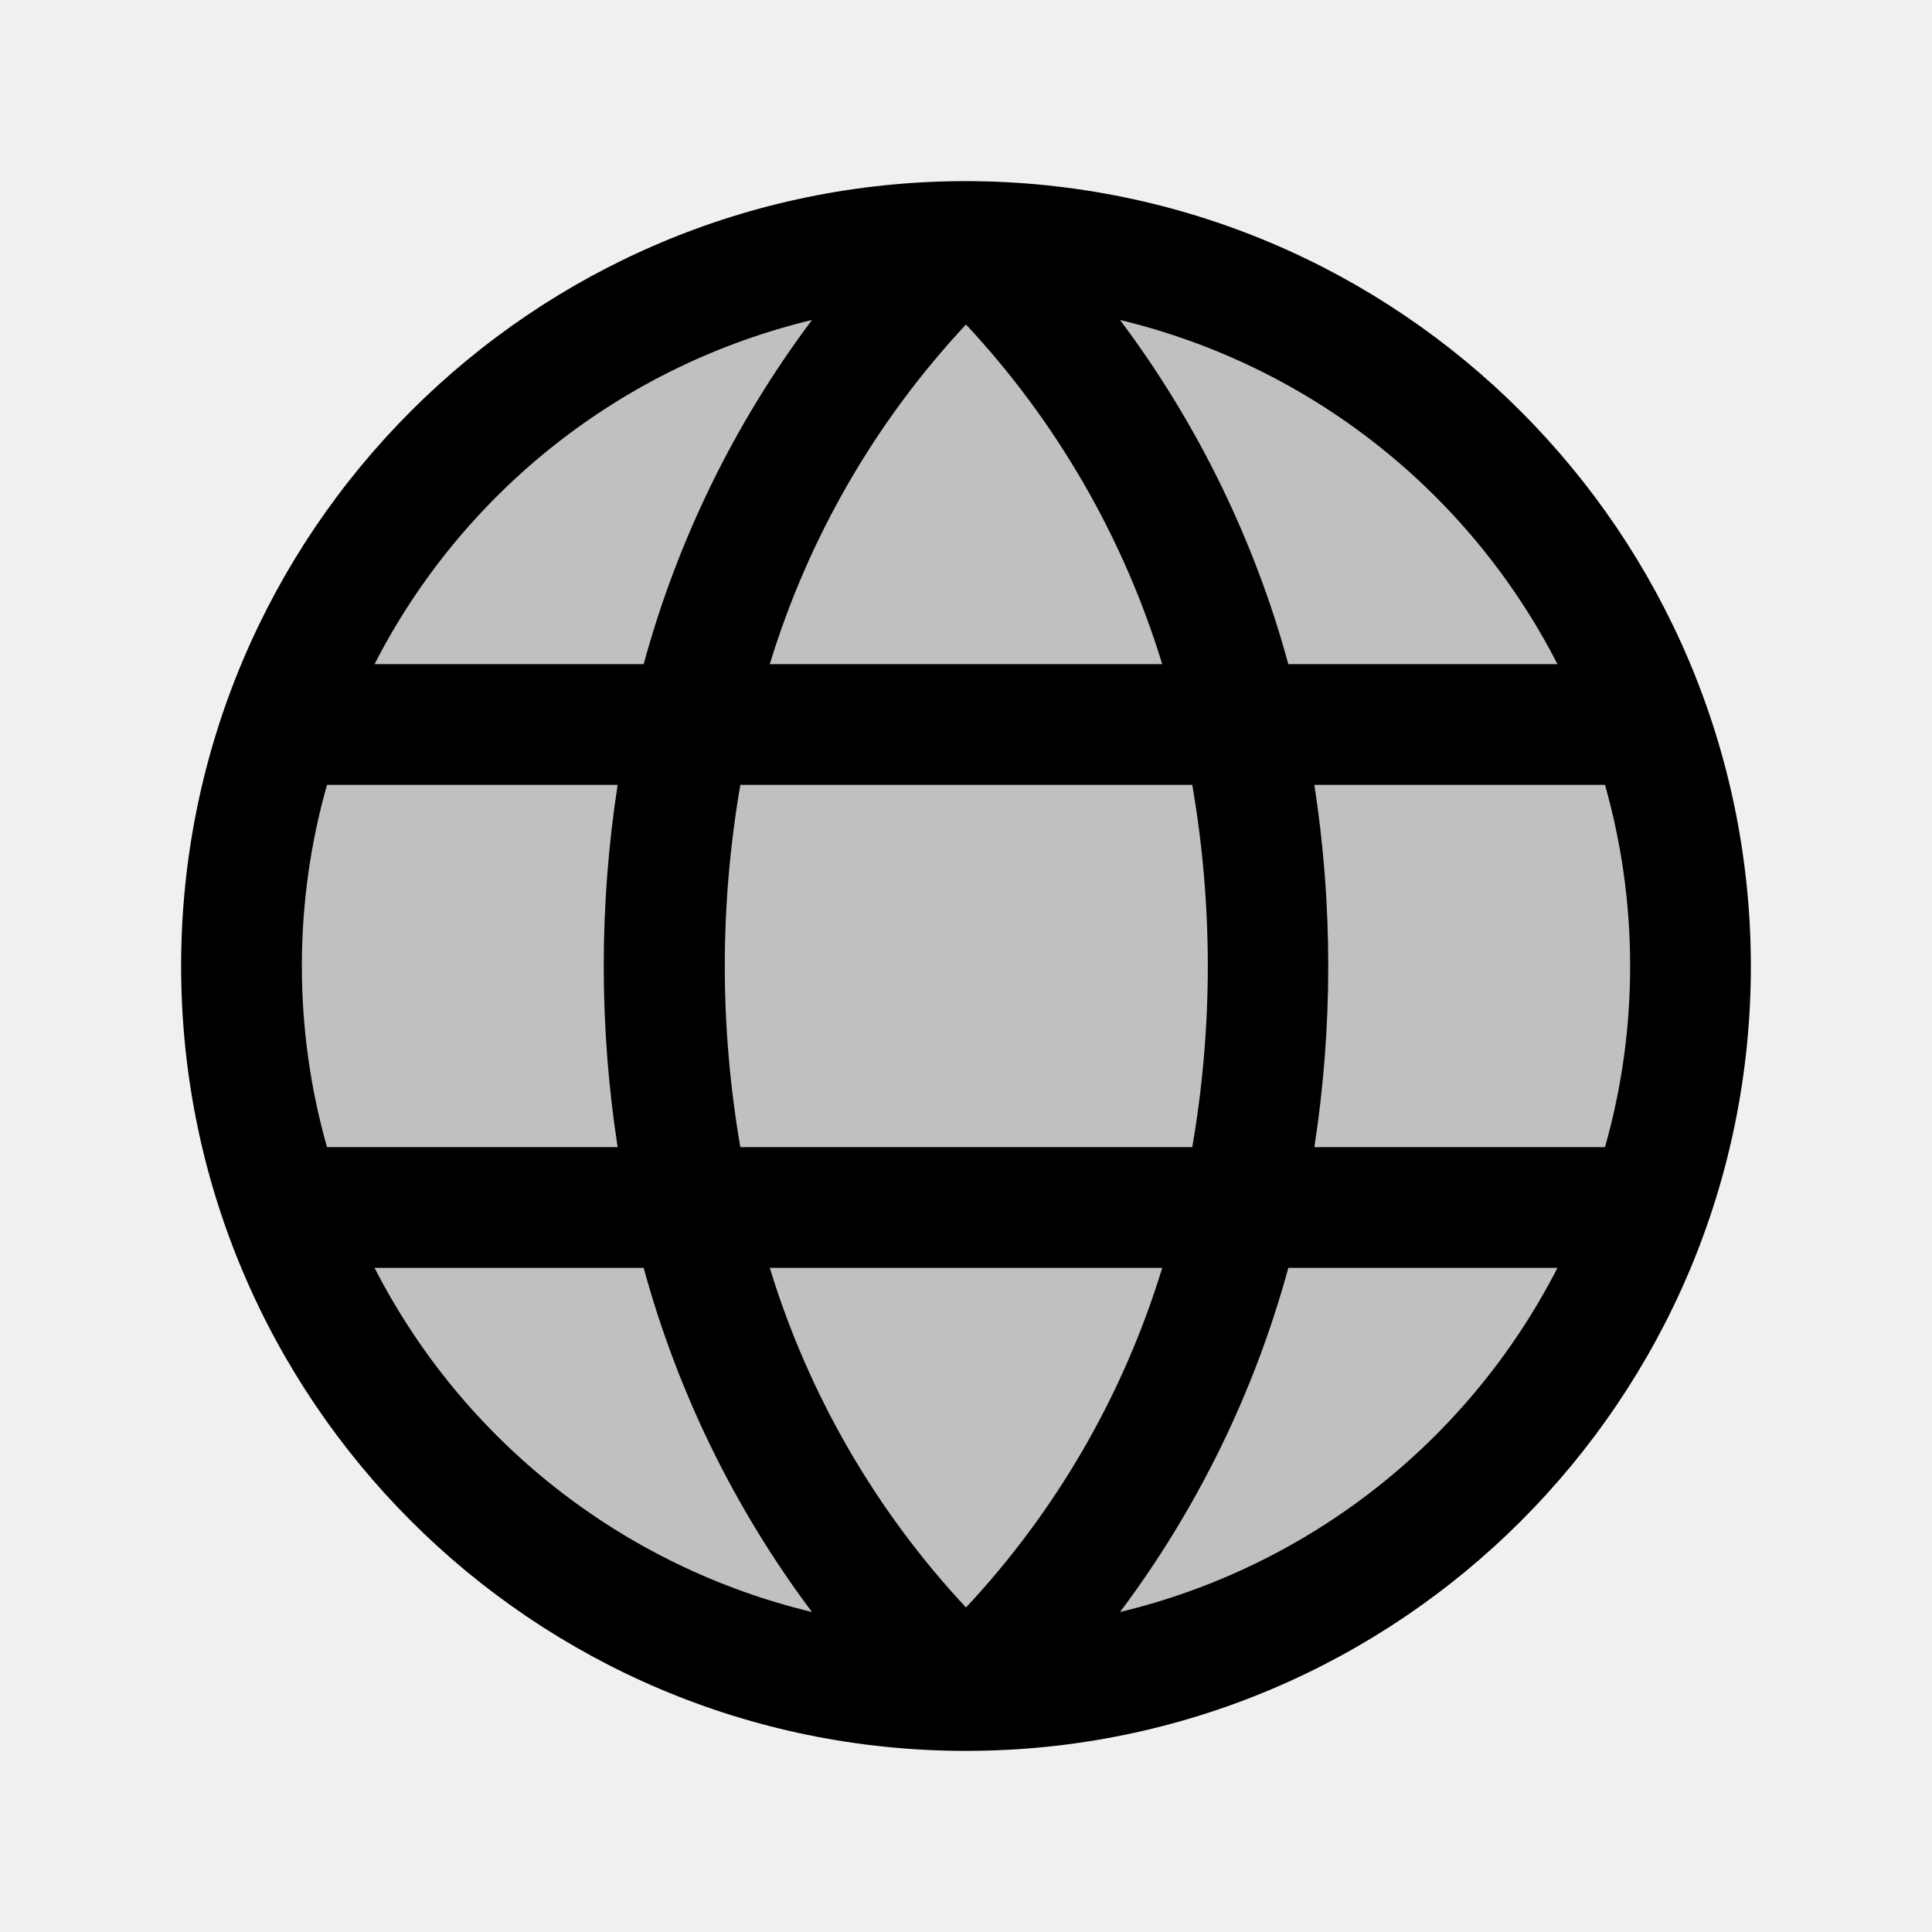
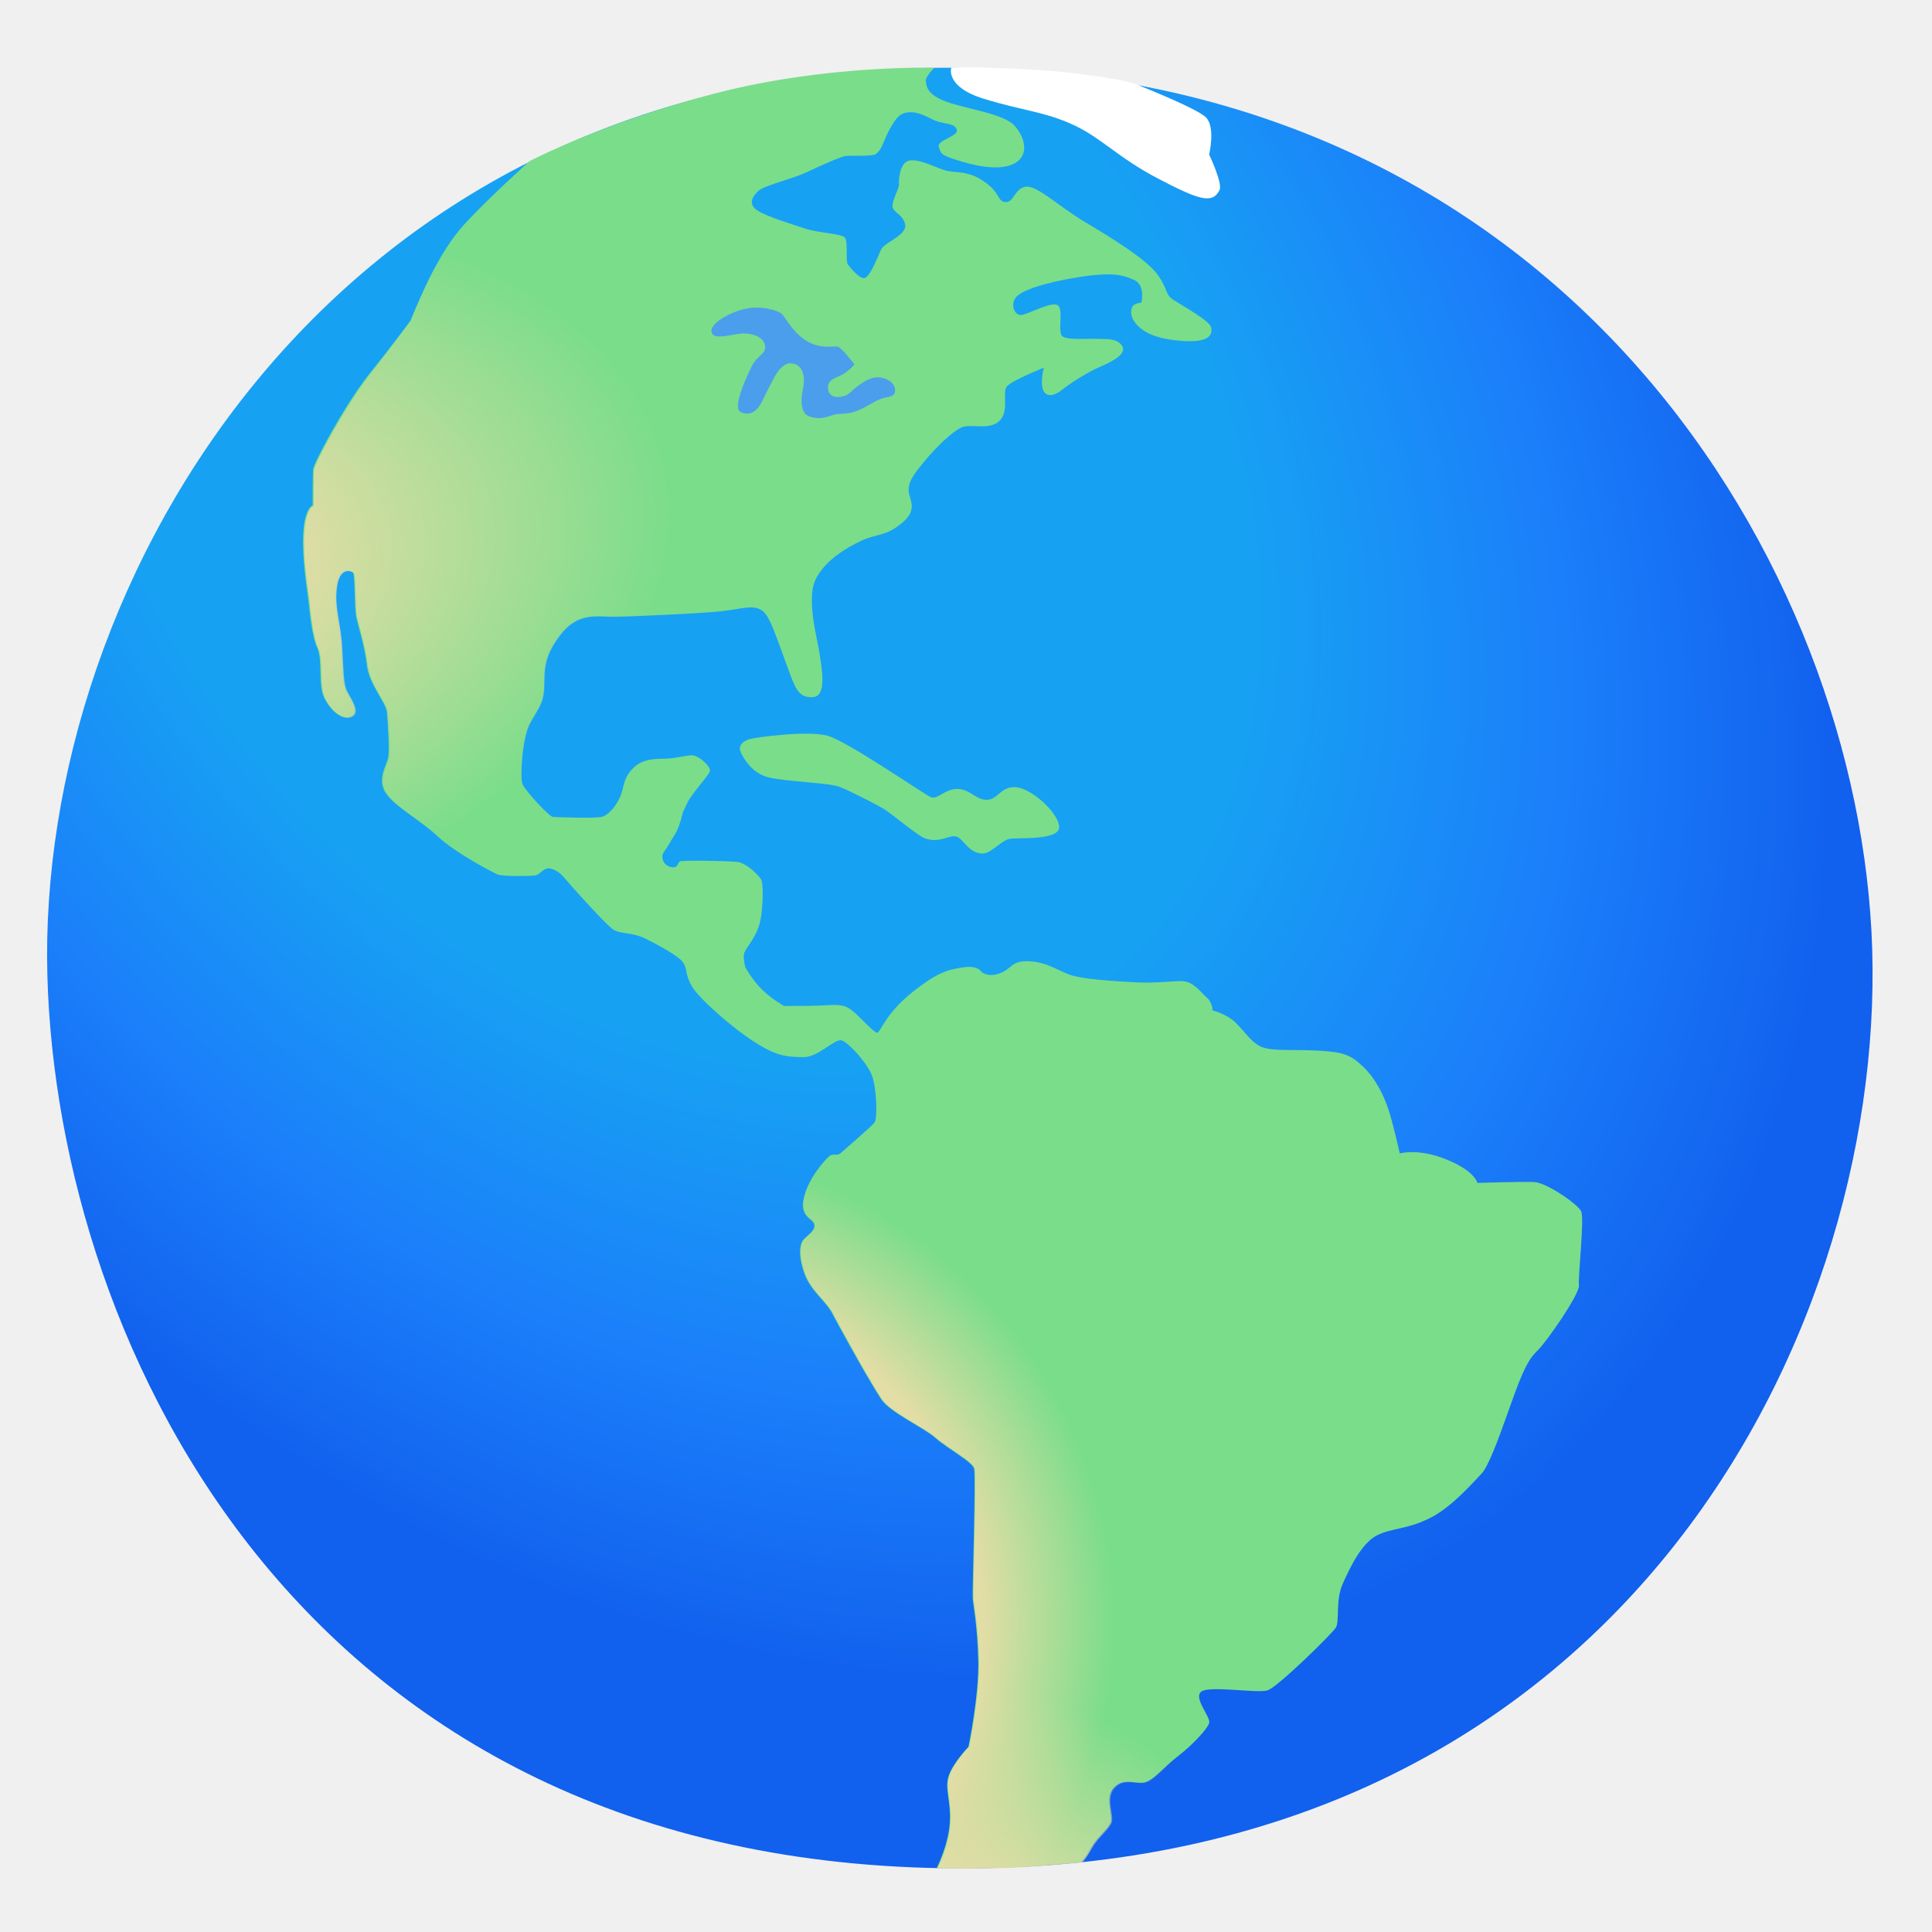
- <svg xmlns="http://www.w3.org/2000/svg" width="1em" height="1em" viewBox="0 0 256 256">
-   <g fill="currentColor">
-     <path d="M224 128a96 96 0 1 1-96-96a96 96 0 0 1 96 96" opacity="0.2" />
-     <path d="M128 24a104 104 0 1 0 104 104A104.12 104.12 0 0 0 128 24m88 104a87.6 87.6 0 0 1-3.33 24h-38.51a157.4 157.4 0 0 0 0-48h38.51a87.6 87.6 0 0 1 3.33 24m-114 40h52a115.1 115.1 0 0 1-26 45a115.3 115.3 0 0 1-26-45m-3.9-16a140.8 140.8 0 0 1 0-48h59.88a140.8 140.8 0 0 1 0 48ZM40 128a87.6 87.6 0 0 1 3.33-24h38.51a157.4 157.4 0 0 0 0 48H43.33A87.6 87.6 0 0 1 40 128m114-40h-52a115.1 115.1 0 0 1 26-45a115.3 115.3 0 0 1 26 45m52.33 0h-35.62a135.3 135.3 0 0 0-22.3-45.6A88.29 88.29 0 0 1 206.37 88Zm-98.74-45.6A135.3 135.3 0 0 0 85.29 88H49.63a88.29 88.29 0 0 1 57.96-45.6M49.63 168h35.66a135.3 135.3 0 0 0 22.3 45.6A88.29 88.29 0 0 1 49.63 168m98.78 45.6a135.3 135.3 0 0 0 22.3-45.6h35.66a88.29 88.29 0 0 1-57.96 45.6" />
-   </g>
+ <svg xmlns="http://www.w3.org/2000/svg" width="1em" height="1em" viewBox="0 0 128 128">
+   <radialGradient id="notoGlobeShowingAmericas0" cx="43.972" cy="29.066" r="90.951" gradientTransform="matrix(.6257 .78 -.5815 .4665 33.359 -18.792)" gradientUnits="userSpaceOnUse">
+     <stop offset=".506" stop-color="#17a1f3" />
+     <stop offset=".767" stop-color="#1b7ffa" />
+     <stop offset=".962" stop-color="#1366f0" />
+     <stop offset="1" stop-color="#1160ee" />
+   </radialGradient>
+   <path fill="url(#notoGlobeShowingAmericas0)" d="M3.14 64.68c.68 24.4 16.99 59.55 61.45 59.1c43.32-.44 60.76-36.3 59.4-62.06c-1.37-25.76-21.66-57.46-61.79-57.23c-40.14.22-59.8 33.96-59.06 60.19" />
+   <path fill="#fff" d="M63.03 4.48s-.45 1.27 2.17 2.07s4.01.85 5.88 1.71c1.87.85 2.99 2.19 5.66 3.58c2.67 1.39 3.58 1.71 4.06.75c.22-.43-.69-2.35-.69-2.35s.43-1.82-.21-2.46c-.54-.54-3.52-1.75-4.59-2.18c-1-.4-4.59-.84-6.31-.95c-4.22-.26-5.97-.17-5.97-.17" />
+   <path fill="#7add8a" d="M49.06 49.8c.09.23.65 1.37 1.77 1.68c1.12.31 4.08.37 4.79.65c.72.28 2.46 1.18 2.93 1.46s2.3 1.82 2.74 1.96c1.03.34 1.62-.28 2.09-.12c.47.16.75 1.06 1.68 1.12c.56.04 1.28-.87 1.81-.97s3.24.12 3.3-.75c.06-.87-1.84-2.68-2.96-2.68c-.94 0-1.09.81-1.81.84c-.72.03-1.18-.75-2.02-.72c-.84.03-1.28.75-1.74.53c-.47-.22-5.48-3.67-6.79-4.05c-1.31-.37-4.73.09-5.2.22c-.46.15-.74.43-.59.83" />
+   <path fill="#7add8a" d="M27.19 21.25c.75-1.82 1.93-4.57 3.53-6.34c1.61-1.77 4.36-4.23 4.36-4.23s4.9-2.57 12.29-4.49s14.54-1.7 14.54-1.7s-.62.58-.57.9c.05.32.05.86 1.34 1.34c1.28.48 3.85.8 4.55 1.61c.7.8.91 1.87.11 2.41s-2.25.37-3.64-.05c-1.39-.43-1.34-.48-1.5-.96c-.16-.48 1.39-.7 1.18-1.18c-.21-.48-.91-.27-1.71-.7c-.8-.43-1.38-.53-1.88-.32s-.99 1.27-1.21 1.8c-.22.53-.34.71-.56.87s-1.58.09-1.95.12c-.37.03-1.83.71-2.69 1.11c-.87.4-2.69.84-3.1 1.18c-.4.34-.77.9-.09 1.33s2.2.87 3.1 1.18c.9.31 2.48.34 2.69.62c.22.28.03 1.58.19 1.77c.15.19.74.96 1.11.9c.37-.06.9-1.49 1.11-1.92c.22-.43 1.7-.93 1.58-1.61c-.12-.68-.81-.81-.84-1.21c-.03-.4.46-1.24.43-1.46c-.03-.22.03-1.46.68-1.58c.65-.12 1.55.37 2.29.62s1.49-.03 2.63.74c1.15.77.9 1.36 1.46 1.39c.56.03.59-.9 1.33-1.02c.74-.12 2.14 1.27 3.9 2.32s4.15 2.51 4.86 3.53s.46 1.27 1.02 1.64s2.42 1.39 2.51 1.83c.09.43-.03 1.02-1.86.9s-2.6-.59-3.04-1.05c-.43-.46-.46-.9-.34-1.18c.12-.28.62-.31.62-.31s.28-1.15-.46-1.49c-.74-.34-1.46-.56-3.75-.19c-2.29.37-3.84.9-4.15 1.39c-.31.5-.03 1.11.37 1.11s1.86-.84 2.38-.68c.53.15 0 1.86.4 2.11c.4.25 1.61.12 2.26.15c.65.03 1.33-.06 1.67.46s-.59 1.02-1.46 1.39s-2.14 1.21-2.51 1.52c-.37.31-.99.59-1.24.06s.03-1.52.03-1.52s-2.11.84-2.45 1.24c-.34.4.19 1.64-.5 2.29c-.68.65-1.89.15-2.51.43c-.62.28-1.7 1.33-2.42 2.2c-.71.87-1.08 1.33-1.08 1.95c0 .62.68 1.24-.43 2.17c-1.11.93-1.7.71-2.69 1.18c-.99.46-2.48 1.33-3.07 2.63c-.59 1.3.15 3.9.28 4.8c.12.9.56 2.91-.46 2.94s-1.15-.62-1.89-2.63s-1.02-2.91-1.58-3.19c-.56-.28-1.27-.03-2.51.12c-1.24.15-6.23.37-7.25.37s-2.32-.31-3.47 1.18c-1.15 1.49-1.05 2.32-1.08 3.44s-.4 1.46-.93 2.42s-.68 3.62-.5 4.06c.19.43 1.77 2.17 2.04 2.17c.28 0 2.85.12 3.28-.03c.43-.15.93-.77 1.18-1.39c.25-.62.15-1.15.84-1.83s1.61-.59 2.2-.62s1.05-.15 1.58-.22c.53-.06 1.33.74 1.3 1.02s-1.18 1.46-1.49 2.11l-.31.65s-.22.99-.5 1.42c-.28.43-.5.87-.74 1.18c-.25.31-.09.9.43 1.02c.53.12.43-.28.62-.37c.19-.09 3.16-.03 3.78.03s1.55.96 1.64 1.27s.12 2.14-.22 3.07c-.34.93-.9 1.42-.96 1.77c-.06.34.09.87.09.87s.46.87 1.15 1.52c.68.65 1.42 1.05 1.42 1.05s1.58 0 2.42-.03c.84-.03 1.42-.15 1.98.25s1.55 1.58 1.77 1.55c.22-.03.53-1.24 2.26-2.63c1.73-1.39 2.42-1.55 3.44-1.7c1.02-.15 1.21.31 1.21.31s.46.4 1.27.06s.71-.84 1.95-.77s2.01.74 2.85.96s2.42.34 4.09.43c1.67.09 2.69-.15 3.31-.06c.62.09 1.15.81 1.49 1.11c.34.31.34.81.34.81s.65.15 1.27.59c.62.43 1.21 1.52 1.98 1.83c.77.31 2.17.15 3.81.25c1.64.09 2.11.28 2.94 1.08s1.33 1.86 1.64 2.76c.31.9.77 2.97.77 2.97s1.21-.37 3.1.4c1.89.77 2.04 1.55 2.04 1.55s2.94-.09 3.75-.06s2.91 1.46 3.13 1.95c.22.5-.22 4.31-.15 4.89c.06.59-2.17 3.78-2.73 4.31c-.56.53-.93 1.15-1.8 3.62s-1.49 4.12-1.95 4.58c-.46.46-1.92 2.2-3.44 2.94c-1.52.74-2.42.62-3.44 1.11c-1.02.5-1.8 2.11-2.29 3.22c-.5 1.11-.19 2.48-.46 2.91c-.28.43-3.84 3.93-4.52 4.15c-.68.22-3.87-.34-4.4.09s.65 1.67.53 2.08c-.12.4-1.15 1.49-2.04 2.17c-.9.68-1.67 1.67-2.29 1.77c-.62.09-1.39-.34-2.01.37s.06 1.86-.22 2.35c-.28.5-.92.95-1.29 1.63c-.37.68-.64.92-.64.92s-2.82.25-4.5.34c-1.67.09-5.06.05-5.06.05s.76-1.49.86-2.98s-.37-2.29-.06-3.16c.31-.87 1.3-1.89 1.3-1.89s.71-3.41.65-5.73c-.06-2.32-.34-3.69-.37-4.12c-.03-.43.22-8.11.09-8.58c-.12-.46-1.77-1.33-2.57-2.04c-.81-.71-3-1.67-3.59-2.57c-.59-.9-.74-1.24-.96-1.58c-.22-.34-1.89-3.34-2.29-4.12c-.4-.77-1.39-1.46-1.8-2.54s-.4-1.98-.09-2.32s.81-.62.71-1.02c-.09-.4-.99-.46-.68-1.77s1.39-2.48 1.67-2.73s.5.03.77-.22c.28-.25 2.01-1.73 2.23-2.01s.15-2.26-.15-3.1c-.31-.84-1.55-2.2-2.01-2.35c-.46-.15-1.58 1.15-2.57 1.11c-.99-.03-1.64 0-3.19-.99s-3.72-2.91-4.18-3.72c-.46-.81-.28-1.11-.56-1.55c-.28-.43-1.73-1.21-2.54-1.61c-.81-.4-1.64-.28-2.11-.59s-2.73-2.82-3.16-3.34c-.43-.53-.81-.68-1.11-.71s-.59.4-.84.46s-2.26.09-2.57-.06c-.31-.15-2.73-1.39-3.93-2.51s-2.73-1.89-3.41-2.82c-.68-.93.03-1.92.12-2.42s-.03-2.35-.09-3c-.06-.65-1.18-1.83-1.33-3.13s-.59-2.6-.71-3.22c-.12-.62-.06-2.79-.22-2.91c-.15-.12-.93-.43-1.11.93s.25 2.38.34 3.93c.09 1.55.09 2.48.31 2.94c.22.46.96 1.42.37 1.73c-.59.31-1.36-.34-1.8-1.21c-.43-.87-.09-2.51-.46-3.31s-.5-2.38-.59-3.16c-.09-.77-.43-2.73-.34-4.43c.09-1.7.62-1.86.62-1.86s0-1.98.03-2.38s2.01-4.12 3.62-6.19c1.65-2.05 2.83-3.66 2.83-3.66" />
+   <radialGradient id="notoGlobeShowingAmericas1" cx="4.93" cy="38.972" r="40.299" gradientTransform="matrix(.9806 -.1961 .1182 .5911 -4.511 16.902)" gradientUnits="userSpaceOnUse">
+     <stop offset=".344" stop-color="#e3dda6" />
+     <stop offset=".996" stop-color="#e3dda6" stop-opacity="0" />
+   </radialGradient>
+   <path fill="url(#notoGlobeShowingAmericas1)" d="M41.62 56.63c.16-2.52-1.21-2.67-1.64-2.52c-.43.15-3 .03-3.28.03c-.28 0-1.86-1.73-2.04-2.17c-.19-.43-.03-3.1.5-4.06c.53-.96.9-1.3.93-2.42s-.06-1.95 1.08-3.44c1.15-1.49 2.45-1.18 3.47-1.18s6.01-.22 7.25-.37c1.24-.15 1.95-.4 2.51-.12c.56.28.84 1.18 1.58 3.19c.74 2.01.87 2.66 1.89 2.63s.59-2.04.46-2.94c-.12-.9-.87-3.5-.28-4.8c.59-1.3 2.08-2.17 3.07-2.63c.99-.46 1.58-.25 2.69-1.18c1.11-.93.43-1.55.43-2.17c0-.62.37-1.08 1.08-1.95c.71-.87 1.8-1.92 2.42-2.2c.62-.28 1.83.22 2.51-.43c.68-.65.15-1.89.5-2.29c.34-.4 2.45-1.24 2.45-1.24s-.28.99-.03 1.52s.87.25 1.24-.06s1.64-1.15 2.51-1.52s1.8-.87 1.46-1.39s-1.02-.43-1.67-.46c-.65-.03-1.86.09-2.26-.15c-.4-.25.12-1.95-.4-2.11c-.53-.15-1.98.68-2.38.68s-.68-.62-.37-1.11c.31-.5-9.63-1.42-10-1.36c-.37.06-.96-.71-1.11-.9c-.15-.19.03-1.49-.19-1.77s-1.8-.31-2.69-.62c-.9-.31-2.42-.74-3.1-1.18s-.31-.99.09-1.33c.4-.34 2.23-.77 3.1-1.18c.87-.4 2.32-1.08 2.69-1.11c.37-.03 1.73.03 1.95-.12s.34-.34.56-.87c.22-.53.71-1.58 1.21-1.8s1.61-1.82 1.56-2.14c-.05-.32.57-.9.57-.9s-7.15-.23-14.54 1.7s-12.29 4.49-12.29 4.49s-2.75 2.46-4.36 4.23c-1.61 1.77-2.78 4.52-3.53 6.34c0 0-1.18 1.61-2.79 3.69s-3.59 5.79-3.62 6.19s-.03 2.38-.03 2.38s-.53.15-.62 1.86c-.09 1.7.25 3.65.34 4.43c.09.77.22 2.35.59 3.16s.03 2.45.46 3.31c.43.87 1.21 1.52 1.8 1.21c.59-.31-.15-1.27-.37-1.73c-.22-.46-.22-1.39-.31-2.94s-.53-2.57-.34-3.93s.96-1.05 1.11-.93c.15.12.09 2.29.22 2.91c.12.62.56 1.92.71 3.22s1.27 2.48 1.33 3.13c.06.65.19 2.51.09 3c-.09.5-.81 1.49-.12 2.42c.68.93 2.2 1.7 3.41 2.82s3.62 2.35 3.93 2.51c.31.15 2.32.12 2.57.06s.53-.5.84-.46s1.62 1.14 2.17 1.05c.95-.17 2.91-.12 3.03-1.98" />
+   <radialGradient id="notoGlobeShowingAmericas2" cx="42.188" cy="107.573" r="31.591" gradientUnits="userSpaceOnUse">
+     <stop offset=".723" stop-color="#e3dda6" />
+     <stop offset="1" stop-color="#e3dda6" stop-opacity="0" />
+   </radialGradient>
+   <path fill="url(#notoGlobeShowingAmericas2)" d="M57.83 71.27c.12.88.37 2.82.15 3.1c-.22.28-1.95 1.77-2.23 2.01c-.28.25-.5-.03-.77.22c-.28.25-1.36 1.42-1.67 2.73s.59 1.36.68 1.77s-.4.68-.71 1.02s-.31 1.24.09 2.32s1.39 1.77 1.8 2.54c.4.77 2.08 3.78 2.29 4.12c.22.34.37.68.96 1.58s2.79 1.86 3.59 2.57c.81.71 2.45 1.58 2.57 2.04s-.12 8.15-.09 8.58c.03.43.31 1.8.37 4.12s-.65 5.73-.65 5.73s-.99 1.02-1.3 1.89c-.31.87.15 1.67.06 3.16c-.09 1.49-.86 2.98-.86 2.98s3.38.04 5.06-.05c1.67-.09 4.5-.34 4.5-.34s.27-.24.64-.92s1.01-1.13 1.29-1.63s-.4-1.64.22-2.35c.62-.71 1.39-.28 2.01-.37c.62-.09 1.39-1.08 2.29-1.77c.9-.68 1.92-1.77 2.04-2.17c.12-.4-1.05-1.64-.53-2.08c.53-.43 3.72.12 4.4-.09c.68-.22 4.24-3.72 4.52-4.15c.28-.43-.03-1.8.46-2.91c.5-1.11.83-18.84-4.46-26.54c-6.19-9.02-27.31-11.65-26.72-7.11" />
+   <radialGradient id="notoGlobeShowingAmericas3" cx="62.919" cy="134.216" r="22.682" gradientUnits="userSpaceOnUse">
+     <stop offset=".403" stop-color="#e3dda6" />
+     <stop offset="1" stop-color="#e3dda6" stop-opacity="0" />
+   </radialGradient>
+   <path fill="url(#notoGlobeShowingAmericas3)" d="M57.85 71.31c.12.88.37 2.82.15 3.1c-.22.28-1.95 1.77-2.23 2.01c-.28.25-.5-.03-.77.22c-.28.25-1.36 1.42-1.67 2.73s.59 1.36.68 1.77s-.4.68-.71 1.02s-.31 1.24.09 2.32c.4 1.08 1.39 1.77 1.8 2.54c.4.77 2.08 3.78 2.29 4.12s.37.68.96 1.58s2.79 1.86 3.59 2.57c.81.71 2.45 1.58 2.57 2.04c.12.46-.12 8.15-.09 8.58c.03.43.31 1.8.37 4.12c.06 2.32-.65 5.73-.65 5.73s-.99 1.02-1.3 1.89c-.31.87.15 1.67.06 3.16c-.09 1.49-.86 2.98-.86 2.98s3.38.04 5.06-.05c1.67-.09 4.5-.34 4.5-.34s.27-.24.64-.92s1.01-1.13 1.29-1.63s-.4-1.64.22-2.35c.62-.71 1.39-.28 2.01-.37c.62-.09 1.39-1.08 2.29-1.77c.9-.68 1.92-1.77 2.04-2.17c.12-.4-1.05-1.64-.53-2.08s3.72.12 4.4-.09c.68-.22 4.24-3.72 4.52-4.15c.28-.43-.03-1.8.46-2.91c.5-1.11.83-18.84-4.46-26.54c-6.2-9.03-27.32-11.65-26.72-7.11" />
+   <path fill="#4b9eec" d="M47.21 22.14c.28.38 1.55-.08 2.15-.05c.6.03 1.25.27 1.33.82c.08.54-.52.63-.87 1.33c-.18.36-1.39 2.79-.73 3.07c.87.38 1.3-.49 1.49-.9c.19-.41.65-1.28.65-1.28s.52-1.14 1.2-1.06c1.22.14.73 1.88.73 1.88s-.27 1.3.38 1.6c.65.3 1.28.08 1.63-.05c.35-.14.95 0 1.66-.3s1.01-.57 1.49-.76c.49-.19.92-.08.98-.52c.05-.43-.38-.87-1.11-.92s-1.63.79-1.93 1.06c-.3.27-1.28.46-1.39-.24s.52-.76.98-1.03c.46-.27.76-.65.76-.65s-.84-1.09-1.09-1.17c-.24-.08-1.22.22-2.2-.46c-.91-.63-1.28-1.49-1.52-1.71s-1.33-.57-2.39-.35s-2.64 1.09-2.2 1.69" />
</svg>
